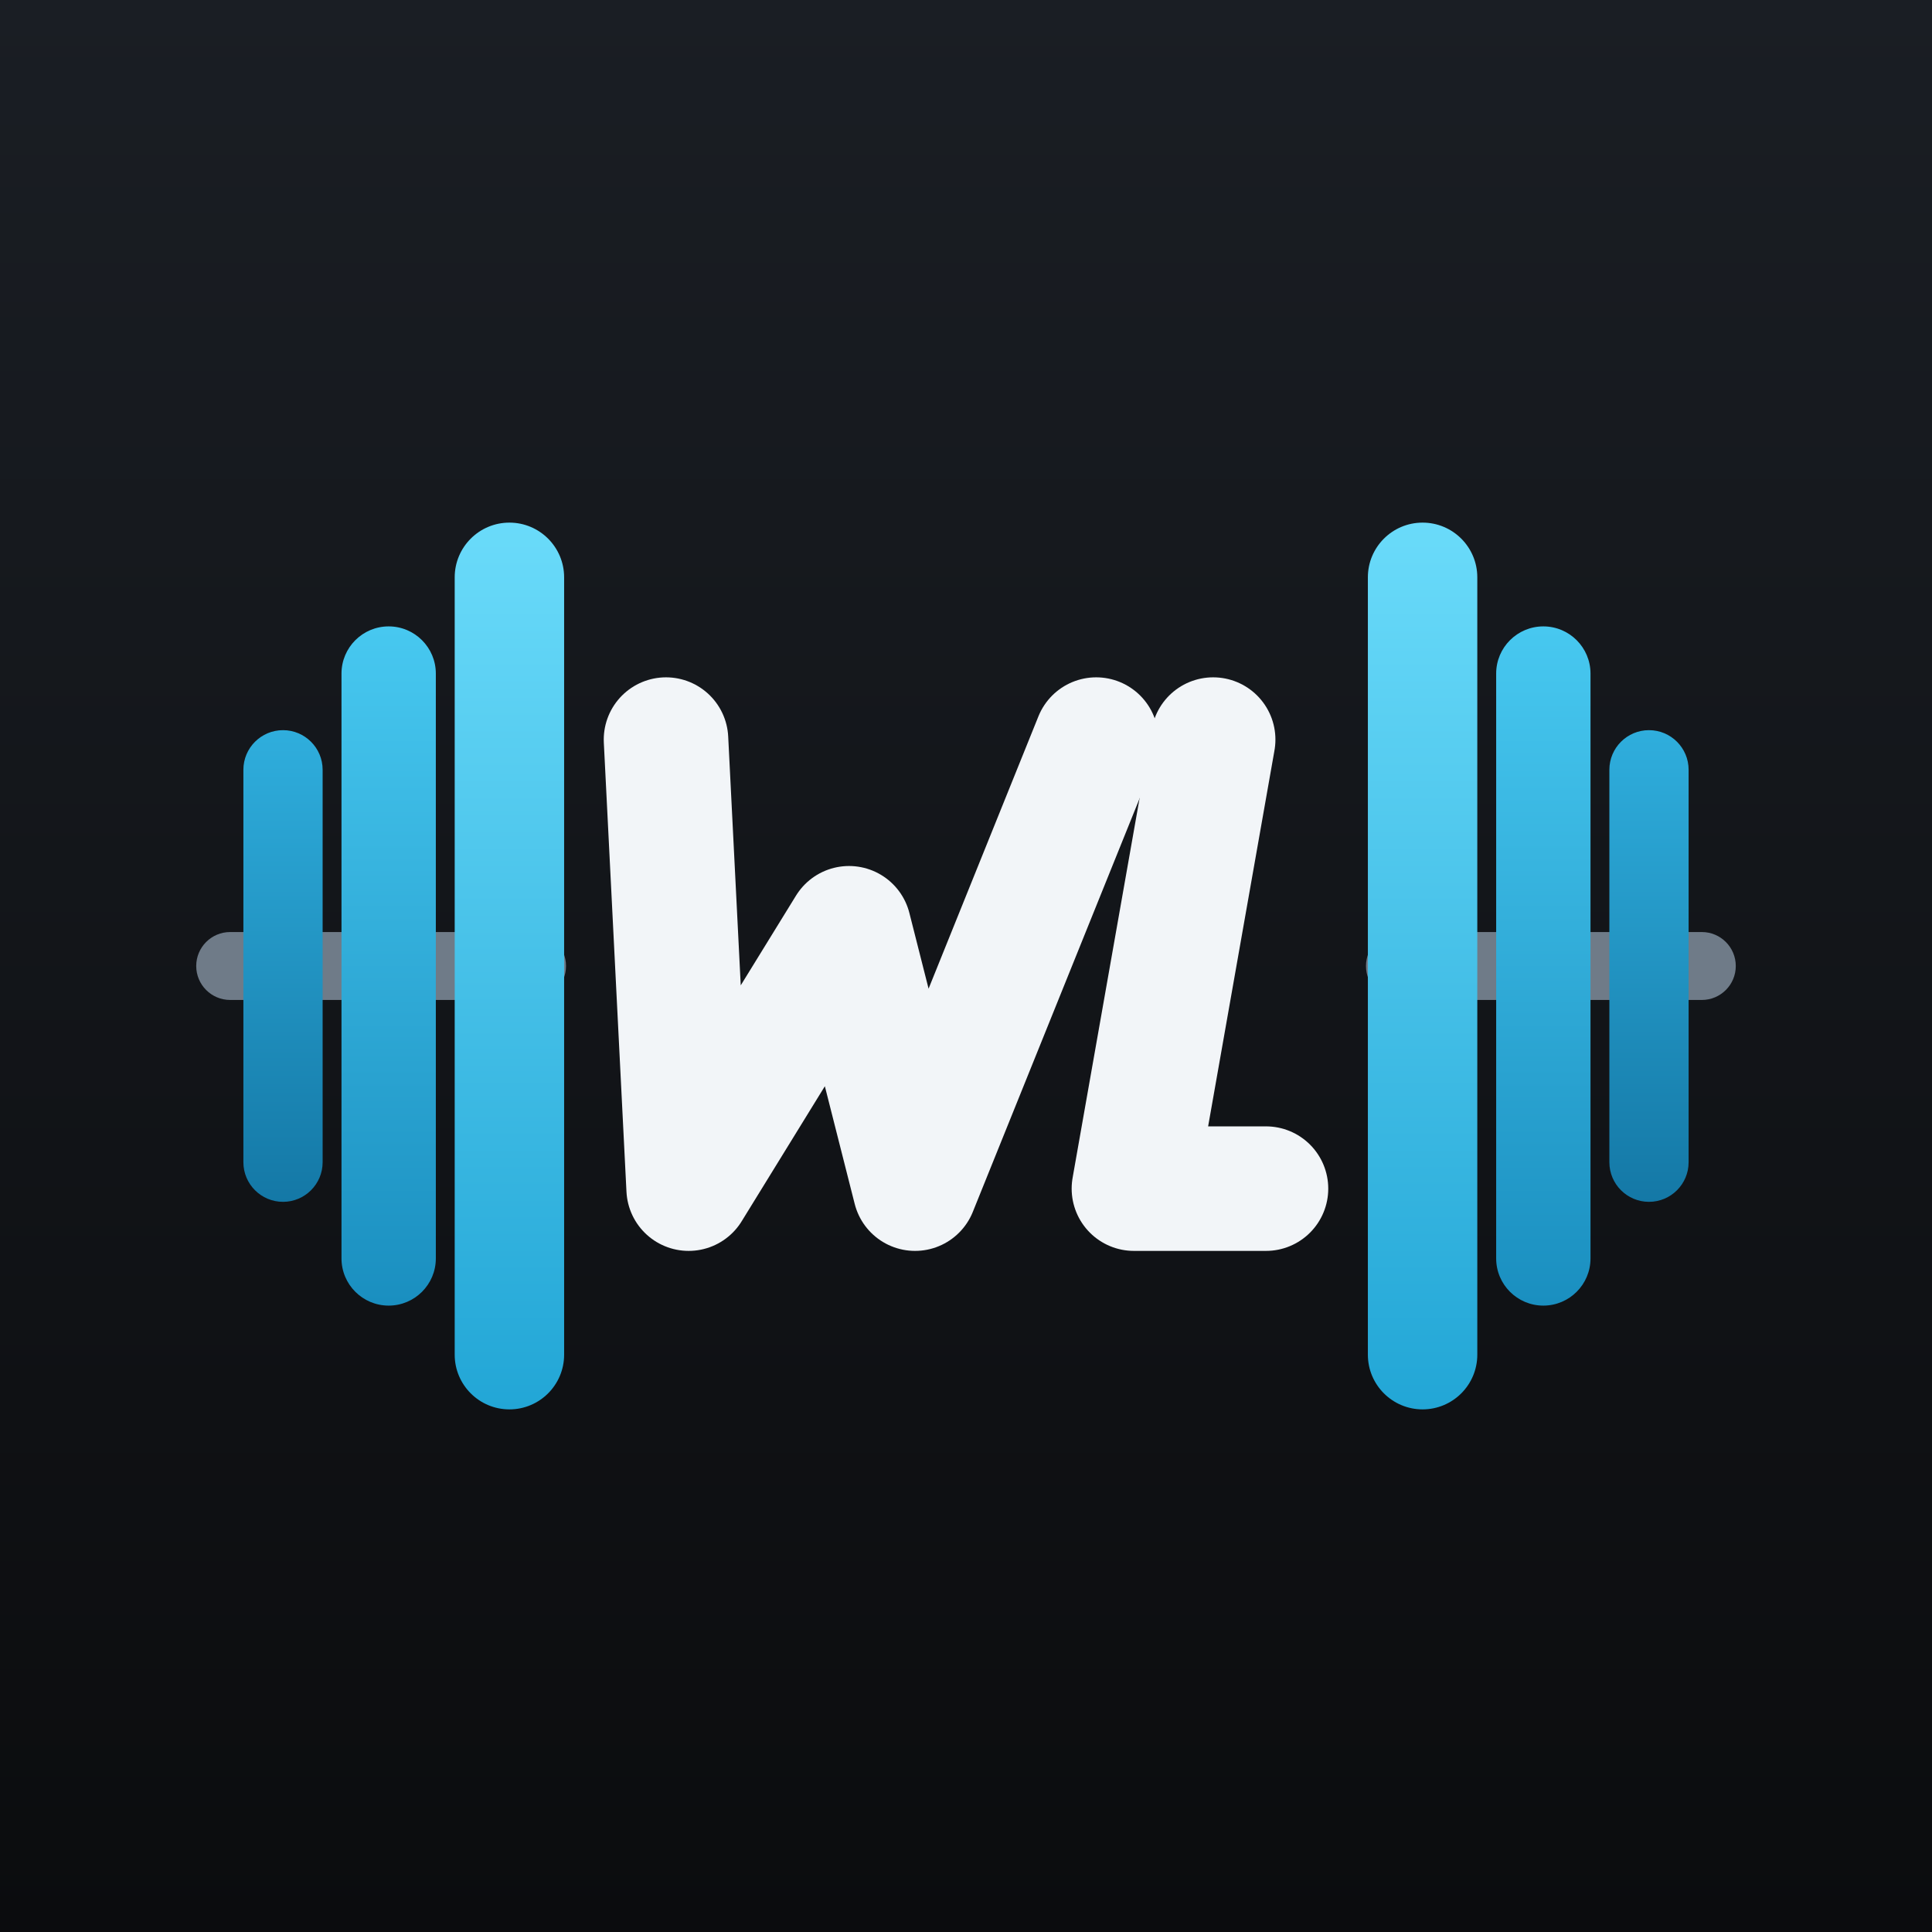
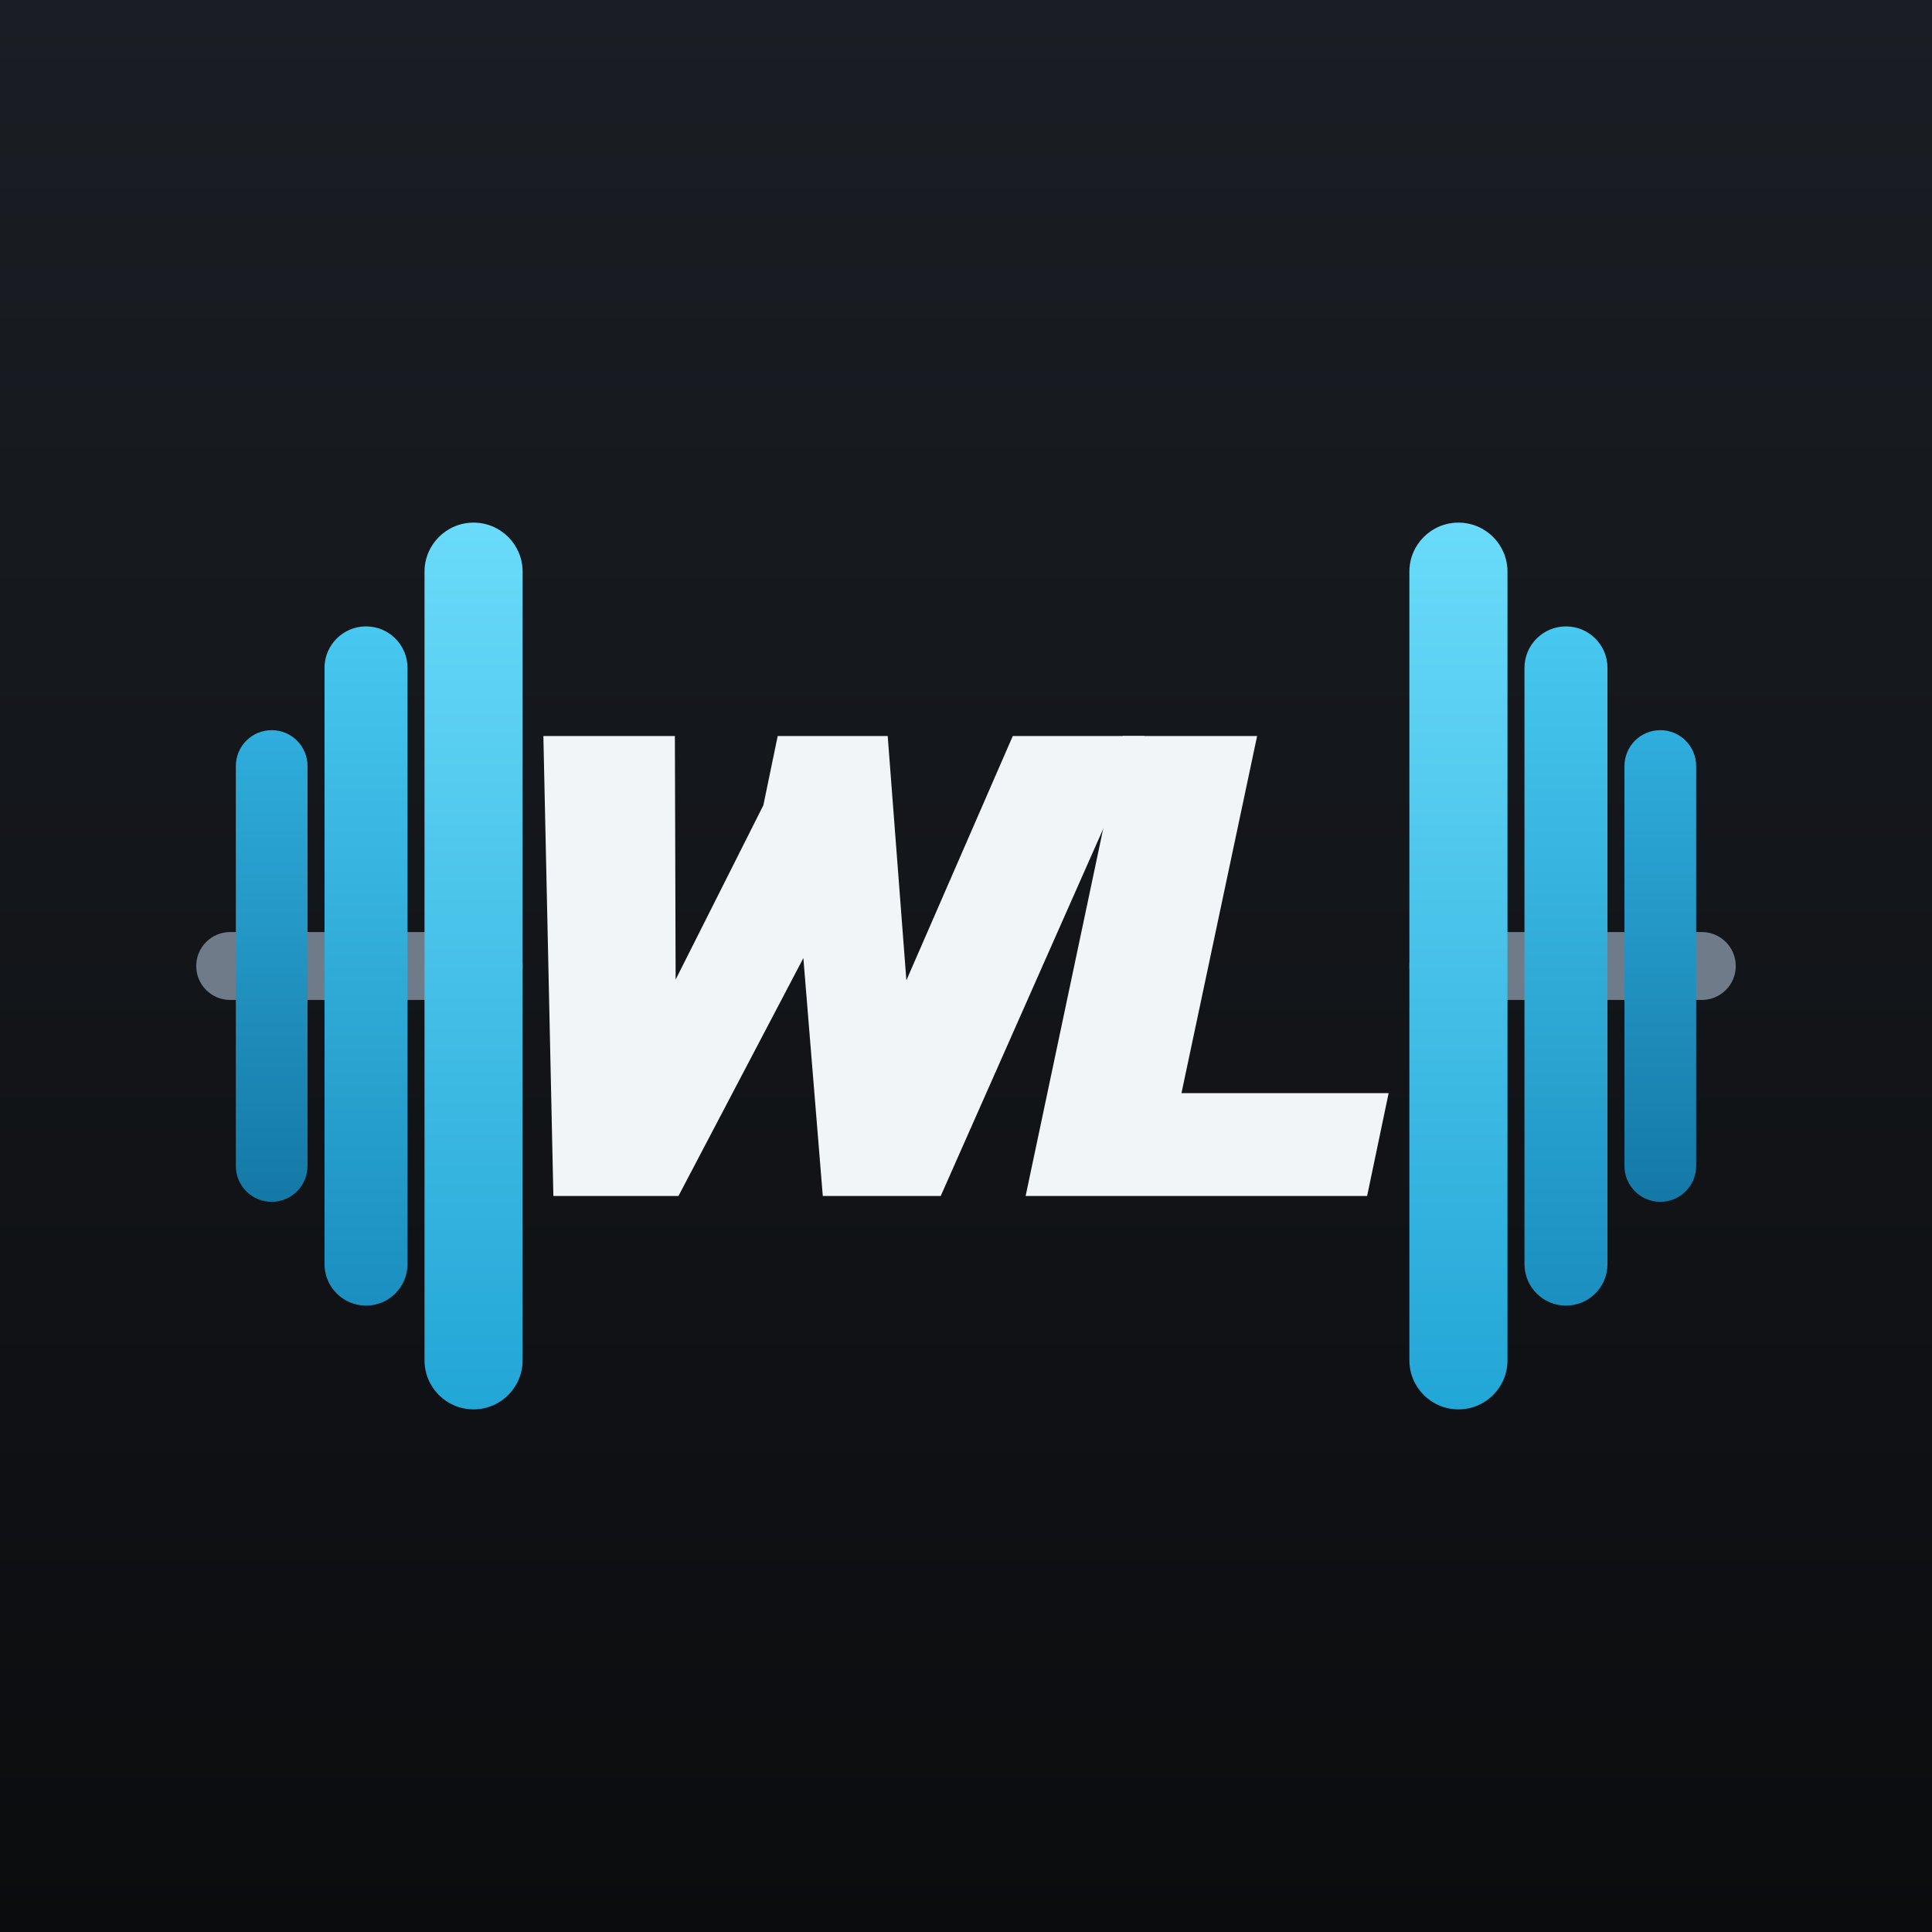
<svg xmlns="http://www.w3.org/2000/svg" viewBox="0 0 1024 1024" width="512" height="512" role="img" aria-label="Workout Lab">
  <defs>
    <linearGradient id="fondo" x1="0" y1="0" x2="0" y2="1">
      <stop offset="0" stop-color="#1A1E24" />
      <stop offset="1" stop-color="#0B0C0E" />
    </linearGradient>
    <linearGradient id="d1" x1="0" y1="0" x2="0" y2="1">
      <stop offset="0" stop-color="#6ADBFA" />
      <stop offset="1" stop-color="#22A6D6" />
    </linearGradient>
    <linearGradient id="d2" x1="0" y1="0" x2="0" y2="1">
      <stop offset="0" stop-color="#47C8F0" />
      <stop offset="1" stop-color="#1A8FC0" />
    </linearGradient>
    <linearGradient id="d3" x1="0" y1="0" x2="0" y2="1">
      <stop offset="0" stop-color="#2FAEDD" />
      <stop offset="1" stop-color="#1478A6" />
    </linearGradient>
  </defs>
  <rect width="1024" height="1024" fill="url(#fondo)" />
-   <rect x="104" y="494" width="196" height="36" rx="18" fill="#6F7B88" />
-   <rect x="724" y="494" width="196" height="36" rx="18" fill="#6F7B88" />
-   <rect x="241" y="277" width="58" height="470" rx="29" fill="url(#d1)" />
-   <rect x="181" y="332" width="50" height="360" rx="25" fill="url(#d2)" />
-   <rect x="129" y="387" width="42" height="250" rx="21" fill="url(#d3)" />
-   <rect x="725" y="277" width="58" height="470" rx="29" fill="url(#d1)" />
-   <rect x="793" y="332" width="50" height="360" rx="25" fill="url(#d2)" />
-   <rect x="853" y="387" width="42" height="250" rx="21" fill="url(#d3)" />
-   <g fill="none" stroke="#F2F5F8" stroke-width="66" stroke-linecap="round" stroke-linejoin="round">
-     <polyline points="353,392 365,630 450,492 485,630 581,392" />
-     <polyline points="643,392 601,630 671,630" />
+   <rect x="104" y="494" width="173" height="36" rx="18" fill="#6F7B88" />
+   <rect x="747" y="494" width="173" height="36" rx="18" fill="#6F7B88" />
+   <rect x="225" y="277" width="52" height="470" rx="26" fill="url(#d1)" />
+   <rect x="172" y="332" width="44" height="360" rx="22" fill="url(#d2)" />
+   <rect x="125" y="387" width="38" height="250" rx="19" fill="url(#d3)" />
+   <rect x="747" y="277" width="52" height="470" rx="26" fill="url(#d1)" />
+   <rect x="808" y="332" width="44" height="360" rx="22" fill="url(#d2)" />
+   <rect x="861" y="387" width="38" height="250" rx="19" fill="url(#d3)" />
+   <g fill="#F2F5F8">
+     <path d="M293.3 633.9 288 390.1H357.7L358.1 519.2L404.6 426.8L412.2 390.1H470.5L480.4 519.6L536.8 390.1H606.5L498.6 633.9H436.1L425.8 507.8L359.6 633.9Z" />
+     <path d="M543.6 633.9 595.1 390.1H666.3L626.2 579.4H736L724.6 633.9Z" />
  </g>
</svg>
